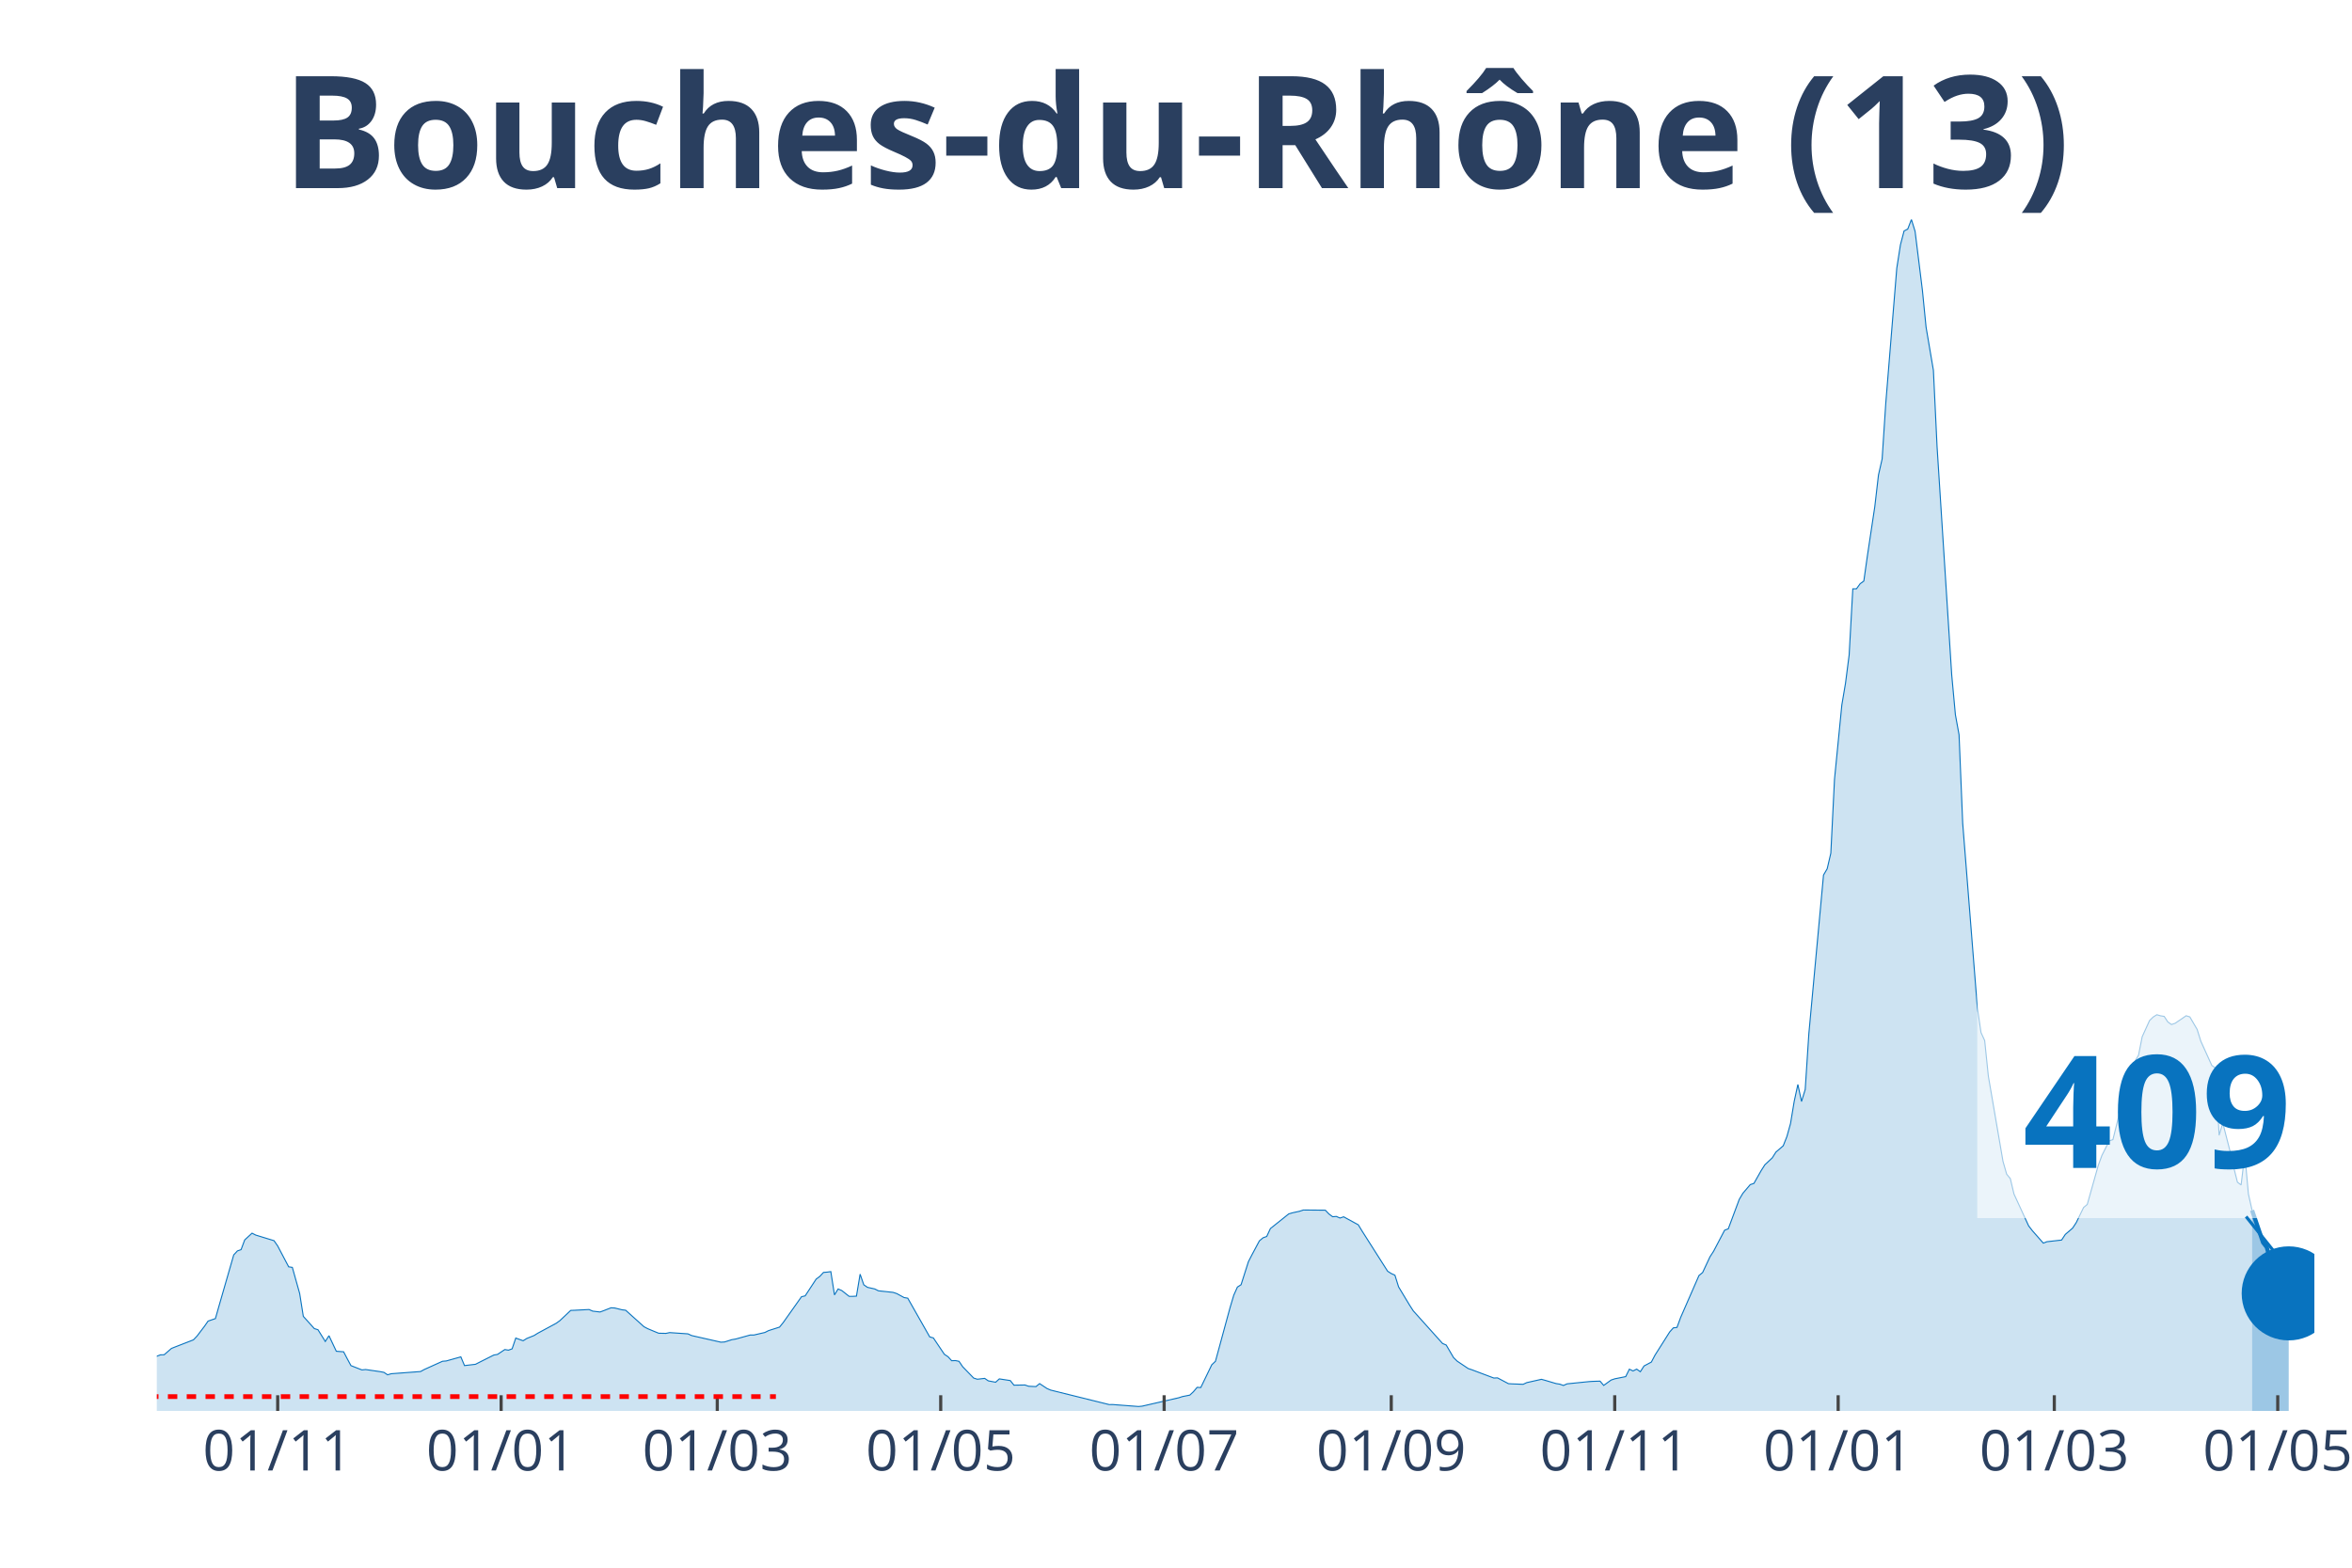
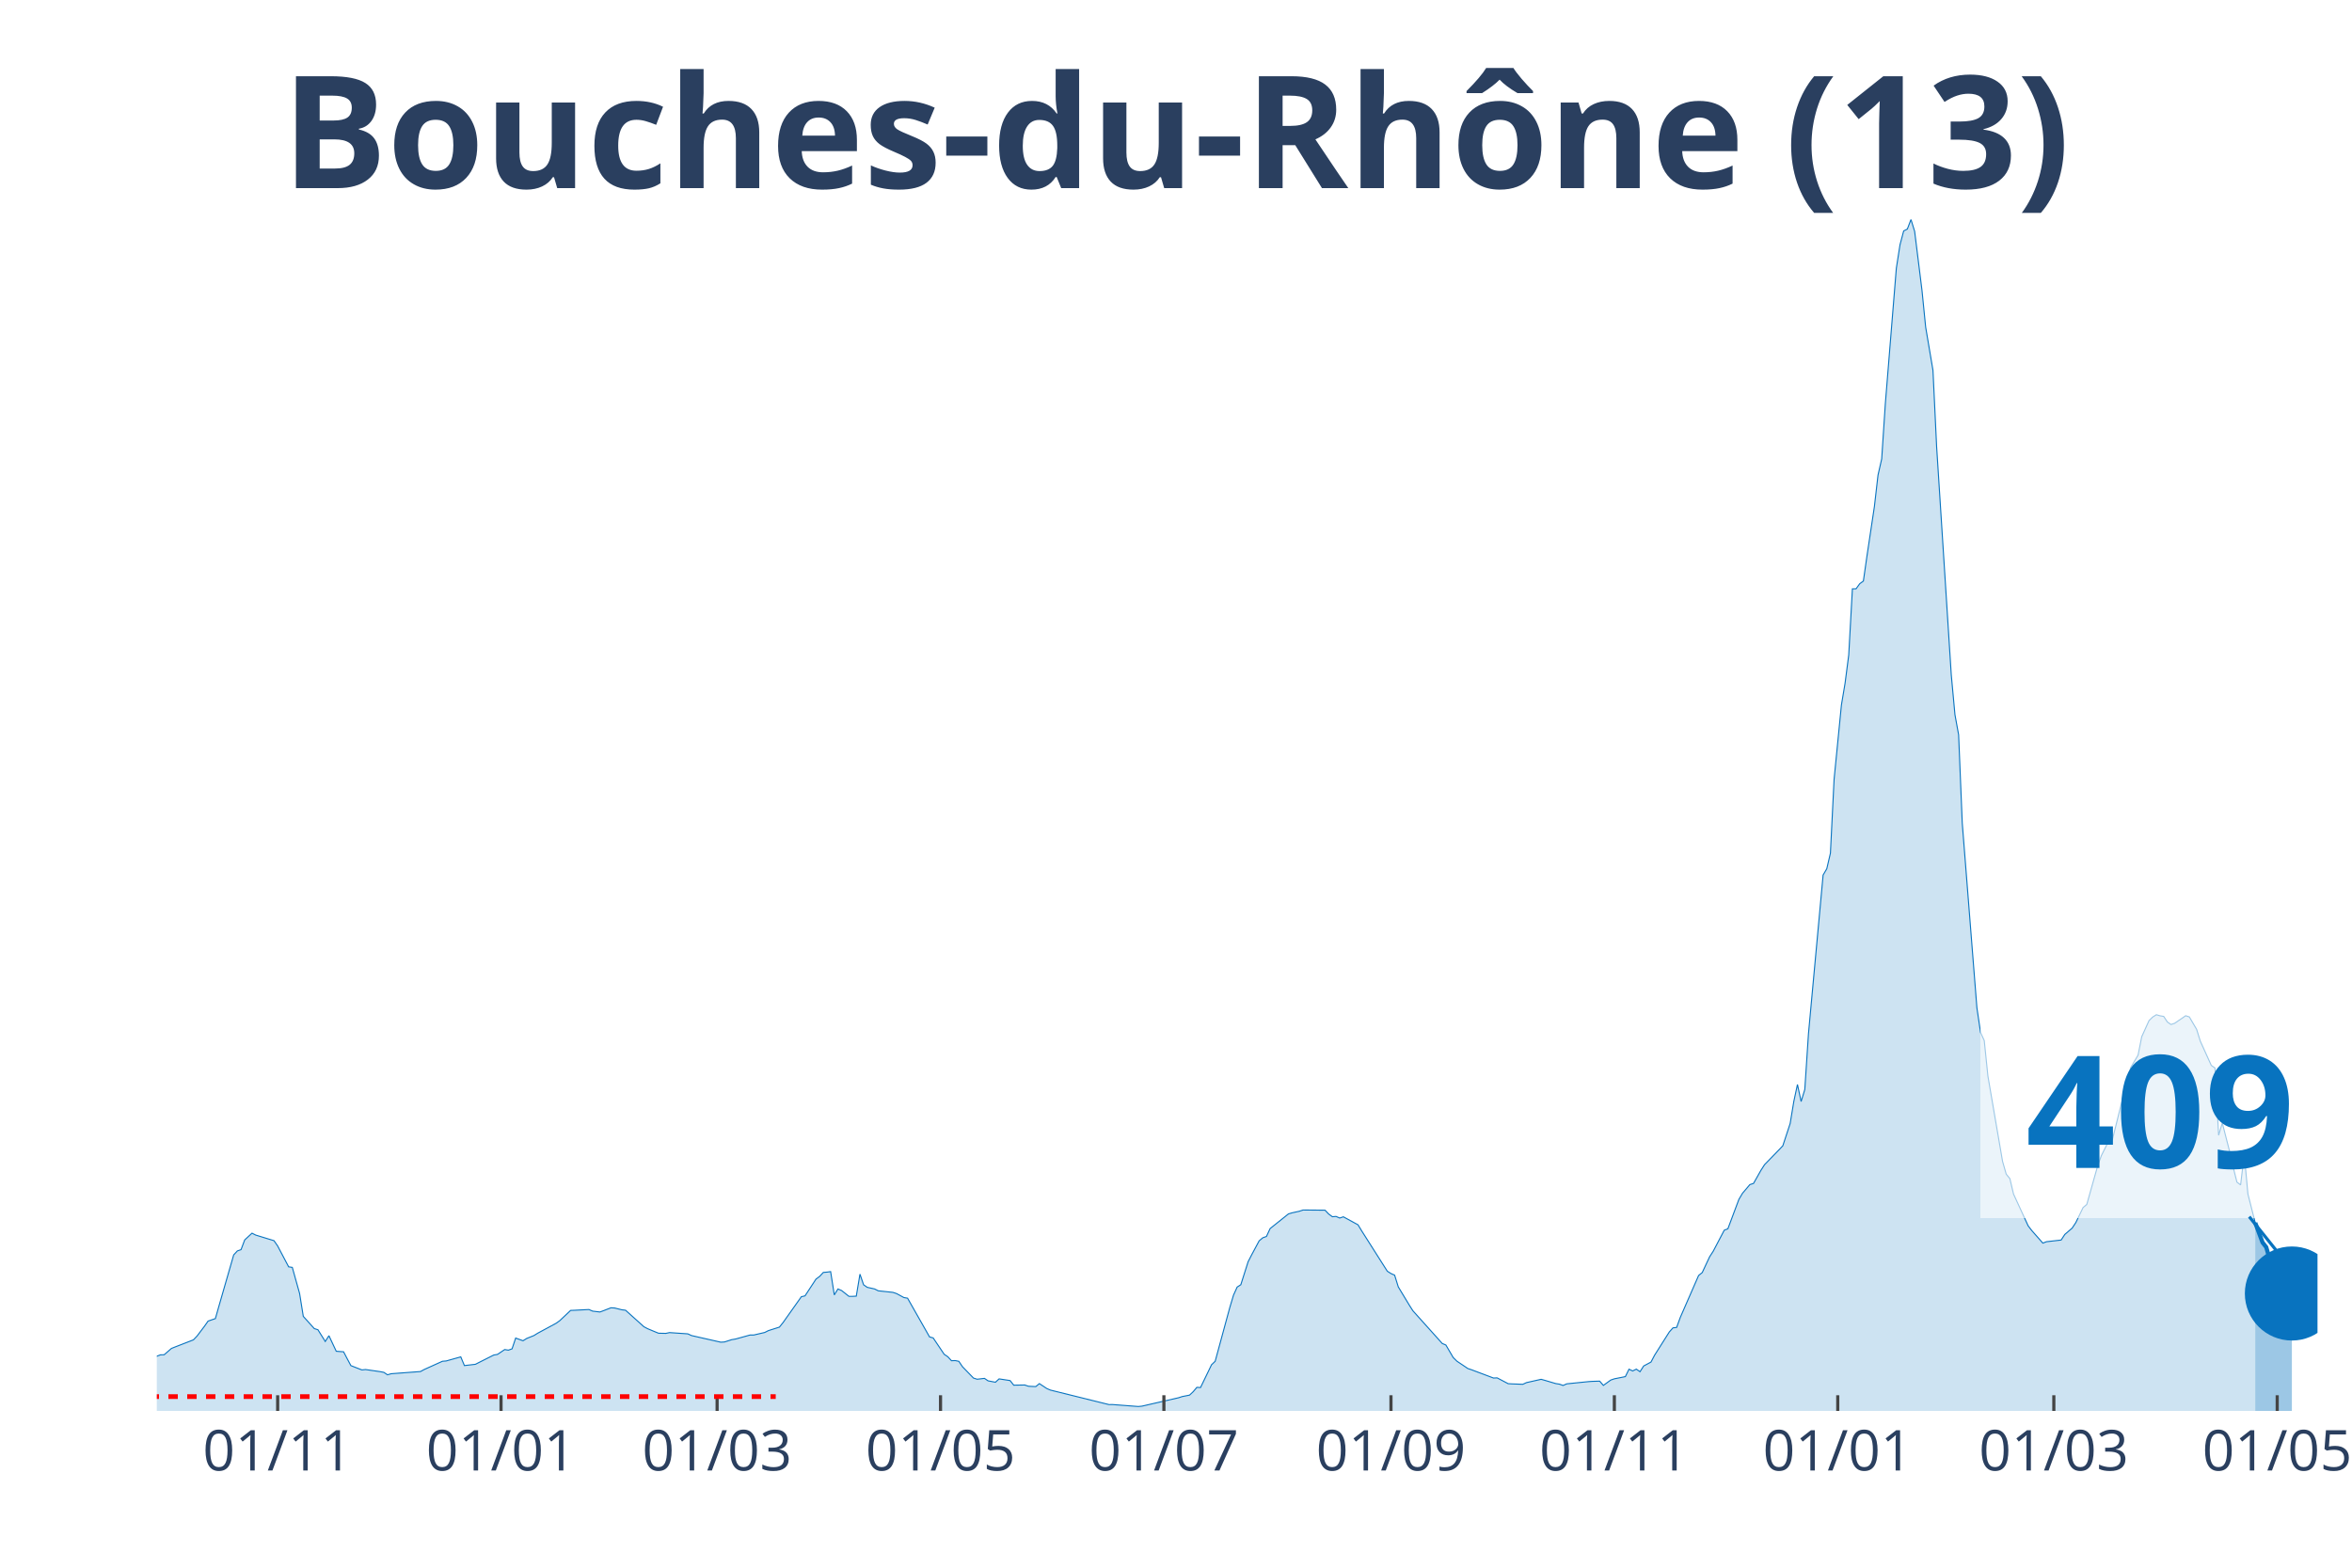
<svg xmlns="http://www.w3.org/2000/svg" class="main-svg" width="1125" height="750" style="" viewBox="0 0 750 500">
  <rect x="0" y="0" width="750" height="500" style="fill: rgb(0, 0, 0); fill-opacity: 0;" />
-   <defs id="defs-12323d">
+   <defs id="defs-3e56e0">
    <g class="clips">
-       <clipPath id="clip12323dxyplot" class="plotclip">
-         <rect width="688" height="380" />
+       <clipPath id="clip3e56e0xyplot" class="plotclip">
+         <rect width="689" height="380" />
      </clipPath>
-       <clipPath class="axesclip" id="clip12323dx">
-         <rect x="50" y="0" width="688" height="500" />
+       <clipPath class="axesclip" id="clip3e56e0x">
+         <rect x="50" y="0" width="689" height="500" />
      </clipPath>
-       <clipPath class="axesclip" id="clip12323dy">
+       <clipPath class="axesclip" id="clip3e56e0y">
        <rect x="0" y="70" width="750" height="380" />
      </clipPath>
-       <clipPath class="axesclip" id="clip12323dxy">
-         <rect x="50" y="70" width="688" height="380" />
+       <clipPath class="axesclip" id="clip3e56e0xy">
+         <rect x="50" y="70" width="689" height="380" />
      </clipPath>
    </g>
    <g class="gradients" />
  </defs>
  <g class="bglayer">
-     <rect class="bg" x="50" y="70" width="688" height="380" style="fill: rgb(0, 0, 0); fill-opacity: 0; stroke-width: 0;" />
+     <rect class="bg" x="50" y="70" width="689" height="380" style="fill: rgb(0, 0, 0); fill-opacity: 0; stroke-width: 0;" />
  </g>
  <g class="layer-below">
    <g class="imagelayer" />
    <g class="shapelayer" />
  </g>
  <g class="cartesianlayer">
    <g class="subplot xy">
      <g class="layer-subplot">
        <g class="shapelayer" />
        <g class="imagelayer" />
      </g>
      <g class="gridlayer">
        <g class="x">
-           <path class="xgrid crisp" transform="translate(88.55,0)" d="M0,70v380" style="stroke: rgb(255, 255, 255); stroke-opacity: 1; stroke-width: 1px;" />
-           <path class="xgrid crisp" transform="translate(159.8,0)" d="M0,70v380" style="stroke: rgb(255, 255, 255); stroke-opacity: 1; stroke-width: 1px;" />
-           <path class="xgrid crisp" transform="translate(228.72,0)" d="M0,70v380" style="stroke: rgb(255, 255, 255); stroke-opacity: 1; stroke-width: 1px;" />
-           <path class="xgrid crisp" transform="translate(299.97,0)" d="M0,70v380" style="stroke: rgb(255, 255, 255); stroke-opacity: 1; stroke-width: 1px;" />
-           <path class="xgrid crisp" transform="translate(371.22,0)" d="M0,70v380" style="stroke: rgb(255, 255, 255); stroke-opacity: 1; stroke-width: 1px;" />
-           <path class="xgrid crisp" transform="translate(443.64,0)" d="M0,70v380" style="stroke: rgb(255, 255, 255); stroke-opacity: 1; stroke-width: 1px;" />
-           <path class="xgrid crisp" transform="translate(514.9,0)" d="M0,70v380" style="stroke: rgb(255, 255, 255); stroke-opacity: 1; stroke-width: 1px;" />
-           <path class="xgrid crisp" transform="translate(586.15,0)" d="M0,70v380" style="stroke: rgb(255, 255, 255); stroke-opacity: 1; stroke-width: 1px;" />
-           <path class="xgrid crisp" transform="translate(655.07,0)" d="M0,70v380" style="stroke: rgb(255, 255, 255); stroke-opacity: 1; stroke-width: 1px;" />
-           <path class="xgrid crisp" transform="translate(726.32,0)" d="M0,70v380" style="stroke: rgb(255, 255, 255); stroke-opacity: 1; stroke-width: 1px;" />
+           <path class="xgrid crisp" transform="translate(88.54,0)" d="M0,70v380" style="stroke: rgb(255, 255, 255); stroke-opacity: 1; stroke-width: 1px;" />
+           <path class="xgrid crisp" transform="translate(159.77,0)" d="M0,70v380" style="stroke: rgb(255, 255, 255); stroke-opacity: 1; stroke-width: 1px;" />
+           <path class="xgrid crisp" transform="translate(228.67,0)" d="M0,70v380" style="stroke: rgb(255, 255, 255); stroke-opacity: 1; stroke-width: 1px;" />
+           <path class="xgrid crisp" transform="translate(299.91,0)" d="M0,70v380" style="stroke: rgb(255, 255, 255); stroke-opacity: 1; stroke-width: 1px;" />
+           <path class="xgrid crisp" transform="translate(371.14,0)" d="M0,70v380" style="stroke: rgb(255, 255, 255); stroke-opacity: 1; stroke-width: 1px;" />
+           <path class="xgrid crisp" transform="translate(443.55,0)" d="M0,70v380" style="stroke: rgb(255, 255, 255); stroke-opacity: 1; stroke-width: 1px;" />
+           <path class="xgrid crisp" transform="translate(514.78,0)" d="M0,70v380" style="stroke: rgb(255, 255, 255); stroke-opacity: 1; stroke-width: 1px;" />
+           <path class="xgrid crisp" transform="translate(586.02,0)" d="M0,70v380" style="stroke: rgb(255, 255, 255); stroke-opacity: 1; stroke-width: 1px;" />
+           <path class="xgrid crisp" transform="translate(654.92,0)" d="M0,70v380" style="stroke: rgb(255, 255, 255); stroke-opacity: 1; stroke-width: 1px;" />
+           <path class="xgrid crisp" transform="translate(726.15,0)" d="M0,70v380" style="stroke: rgb(255, 255, 255); stroke-opacity: 1; stroke-width: 1px;" />
        </g>
        <g class="y" />
      </g>
      <g class="zerolinelayer" />
      <path class="xlines-below" />
      <path class="ylines-below" />
      <g class="overlines-below" />
      <g class="xaxislayer-below" />
      <g class="yaxislayer-below" />
      <g class="overaxes-below" />
-       <g class="plot" transform="translate(50, 70)" clip-path="url('#clip12323dxyplot')">
+       <g class="plot" transform="translate(50, 70)" clip-path="url('#clip3e56e0xyplot')">
        <g class="scatterlayer mlayer">
-           <g class="trace scatter trace42d11e" style="stroke-miterlimit: 2;">
+           <g class="trace scatter trace1685ea" style="stroke-miterlimit: 2;">
            <g class="fills">
              <g>
-                 <path class="js-fill" d="M668.14,380L-158.86,380L-158.86,378.79L-117.98,379.69L-116.81,379.72L-86.44,379.36L-85.27,379.21L-70.08,377.22L-68.92,376.75L-58.4,373.28L-57.24,372.03L-54.9,371.95L-53.73,370.51L-47.89,366.29L-46.72,366.16L-40.88,362.83L-39.71,362.35L-36.21,361.67L-35.04,361.17L-31.54,360.12L-30.37,360.04L-19.86,358.07L-18.69,358.18L-12.85,359.11L-11.68,359.98L-2.34,363.07L-1.17,363.02L1.17,362.11L2.34,362.09L4.67,360.07L5.84,359.6L11.68,357.33L12.85,356.1L15.19,353.02L16.35,351.35L18.69,350.55L19.86,346.43L24.53,330.24L25.7,328.97L26.87,328.56L28.03,325.46L30.37,323.31L31.54,323.91L37.38,325.7L38.55,327.39L42.05,334.04L43.22,334.22L45.56,342.56L46.72,349.84L50.23,353.74L51.4,354.11L53.73,357.85L54.9,356.01L57.24,360.97L58.4,361.06L59.57,361.14L60.74,363.38L61.91,365.55L63.08,366.01L65.41,366.92L66.58,366.8L71.25,367.48L72.42,367.7L73.59,368.48L74.76,368.14L84.1,367.44L85.27,366.8L91.11,364.16L92.28,364.07L96.95,362.76L98.12,365.54L101.62,365.13L102.79,364.53L107.46,362.18L108.63,361.98L110.97,360.43L112.14,360.62L113.3,360.2L114.47,356.76L116.81,357.62L117.98,356.89L120.31,355.95L121.48,355.22L127.32,352.07L128.49,351.24L131.99,347.94L133.16,347.9L137.83,347.66L139,348.17L141.34,348.45L142.51,348.02L144.84,347.11L146.01,347.17L148.35,347.75L149.51,347.89L155.35,353.14L156.52,353.76L158.86,354.74L160.03,355.22L162.36,355.27L163.53,355.02L169.37,355.42L170.54,355.96L179.88,358.08L181.05,358.01L183.39,357.27L184.56,357.08L189.23,355.79L190.4,355.79L193.9,354.98L195.07,354.39L198.57,353.27L199.74,351.83L205.58,343.58L206.75,343.3L210.25,337.96L211.42,337.09L212.59,335.83L213.76,335.73L214.93,335.57L216.1,343L217.26,341.1L218.43,341.61L220.77,343.46L221.94,343.46L223.1,343.39L224.27,336.38L225.44,339.77L226.61,340.58L228.94,341.1L230.11,341.69L234.78,342.19L235.95,342.57L238.29,343.84L239.46,344.04L246.47,356.39L247.63,356.72L251.14,361.94L252.31,362.72L253.47,363.99L254.64,363.94L255.81,364.18L256.98,365.91L260.48,369.52L261.65,369.89L263.99,369.62L265.15,370.41L267.49,370.85L268.66,369.78L272.16,370.32L273.33,371.79L276.84,371.73L278,372.13L280.34,372.24L281.51,371.29L283.84,372.84L285.01,373.35L303.7,377.98L304.87,377.97L313.05,378.59L314.21,378.48L325.89,375.8L327.06,375.42L329.4,374.96L330.57,373.86L331.74,372.48L332.9,372.54L336.41,365.28L337.58,364.17L342.25,347L343.42,343.09L344.58,340.5L345.75,339.75L348.09,332.4L349.26,330.13L351.59,325.76L352.76,324.78L353.93,324.36L355.1,321.84L360.94,317.17L362.11,316.82L364.44,316.31L365.61,315.92L372.62,315.98L373.79,317.2L374.95,318.06L376.12,317.97L377.29,318.48L378.46,318.09L383.13,320.64L384.3,322.57L392.48,335.44L393.64,336.18L394.81,336.71L395.98,340.44L399.48,346.25L400.65,348.07L410,358.49L411.16,358.98L413.5,362.98L414.67,364.13L418.17,366.48L419.34,366.87L426.35,369.51L427.52,369.46L431.02,371.31L432.19,371.38L435.69,371.51L436.86,370.97L441.53,369.92L442.7,370.24L446.21,371.28L447.38,371.46L448.54,371.88L449.71,371.36L456.72,370.65L457.89,370.57L460.22,370.5L461.39,371.86L463.73,370.16L464.9,369.76L468.4,369.06L469.57,366.69L470.74,367.25L471.9,366.67L473.07,367.5L474.24,365.67L476.58,364.42L477.75,362.2L482.42,354.82L483.59,353.51L484.75,353.37L485.92,350.19L491.76,336.82L492.93,335.86L495.27,330.85L496.43,329.06L499.94,322.37L501.11,321.91L504.61,312.53L505.78,310.56L508.12,307.82L509.28,307.44L511.62,303.31L512.79,301.48L515.12,299.31L516.29,297.46L518.63,295.44L519.8,292.49L520.96,288.33L522.13,281.28L523.3,275.89L524.47,281.31L525.64,277.48L526.8,259.71L531.48,209.08L532.65,207.08L533.81,202.11L534.98,178.57L537.32,154.83L538.49,147.92L539.65,138.89L540.82,117.81L541.99,117.79L543.16,116.17L544.33,115.32L545.49,107.14L547.83,91.58L549,81.51L550.17,76.37L551.33,58.63L554.84,15.54L556.01,8.06L557.17,3.65L558.34,3.05L559.51,0L560.68,3.8L563.02,22.63L564.18,34.33L566.52,48.1L567.69,72.53L572.36,145.28L573.53,157.94L574.7,164.35L575.86,192.52L580.54,251.42L581.7,259.32L582.87,261.88L584.04,273.22L588.71,300.41L589.88,304.49L591.05,305.92L592.22,310.84L596.89,320.98L598.06,322.5L601.56,326.48L602.73,326.03L607.4,325.5L608.57,323.71L610.91,321.7L612.07,319.93L614.41,315.12L615.58,314.14L619.08,301.73L620.25,298.52L622.59,293.87L623.76,293.47L628.43,274.64L629.6,270.47L631.93,266.53L633.1,260.65L635.44,255.5L636.6,254.37L637.77,253.64L638.94,253.98L640.11,254.17L641.28,255.95L642.44,256.76L643.61,256.36L647.12,253.96L648.29,254.34L650.62,258.32L651.79,262.07L655.29,269.81L656.46,270.62L657.63,292.1L658.8,288.17L661.13,297.24L662.3,302.4L663.47,307.05L664.64,307.93L665.81,298.14L666.97,310.83L668.14,316.02" style="fill: rgb(8, 115, 191); fill-opacity: 0.2; stroke-width: 0;" />
+                 <path class="js-fill" d="M669.15,380L-158.82,380L-158.82,378.79L-117.95,379.69L-116.78,379.72L-86.42,379.36L-85.25,379.21L-70.07,377.22L-68.9,376.75L-58.39,373.28L-57.22,372.03L-54.89,371.95L-53.72,370.51L-47.88,366.29L-46.71,366.16L-39.71,362.35L-38.54,362.35L-30.36,360.04L-29.19,359.74L-23.36,358.43L-22.19,358.19L-15.18,358.93L-14.01,359.24L-12.85,359.11L-11.68,359.98L-2.34,363.07L-1.17,363.02L1.17,362.11L2.34,362.09L4.67,360.07L5.84,359.6L11.68,357.33L12.85,356.1L15.18,353.02L16.35,351.35L18.68,350.55L19.85,346.43L24.52,330.24L25.69,328.97L26.86,328.56L28.03,325.46L30.36,323.31L31.53,323.91L37.37,325.7L38.54,327.39L42.04,334.04L43.21,334.22L45.54,342.56L46.71,349.84L50.22,353.74L51.38,354.11L53.72,357.85L54.89,356.01L57.22,360.97L58.39,361.06L59.56,361.14L60.73,363.38L61.89,365.55L63.06,366.01L65.4,366.92L66.56,366.8L71.24,367.48L72.4,367.7L73.57,368.48L74.74,368.14L84.08,367.44L85.25,366.8L91.09,364.16L92.26,364.07L96.93,362.76L98.09,365.54L101.6,365.13L102.77,364.53L107.44,362.18L108.61,361.98L110.94,360.43L112.11,360.62L113.28,360.2L114.44,356.76L116.78,357.62L117.95,356.89L120.28,355.95L121.45,355.22L127.29,352.07L128.46,351.24L131.96,347.94L133.13,347.9L137.8,347.66L138.97,348.17L141.3,348.45L142.47,348.02L144.81,347.11L145.97,347.17L148.31,347.75L149.48,347.89L155.32,353.14L156.48,353.76L158.82,354.74L159.99,355.22L162.32,355.27L163.49,355.02L169.33,355.42L170.5,355.96L179.84,358.08L181.01,358.01L183.34,357.27L184.51,357.08L189.18,355.79L190.35,355.79L193.85,354.98L195.02,354.39L198.53,353.27L199.69,351.83L205.53,343.58L206.7,343.3L210.2,337.96L211.37,337.09L212.54,335.83L213.71,335.73L214.87,335.57L216.04,343L217.21,341.1L218.38,341.61L220.71,343.46L221.88,343.46L223.05,343.39L224.22,336.38L225.38,339.77L226.55,340.58L228.89,341.1L230.06,341.69L234.73,342.19L235.89,342.57L238.23,343.84L239.4,344.04L246.41,356.39L247.57,356.72L251.08,361.94L252.24,362.72L253.41,363.99L254.58,363.94L255.75,364.18L256.92,365.91L260.42,369.52L261.59,369.89L263.92,369.62L265.09,370.41L267.43,370.85L268.59,369.78L272.1,370.32L273.26,371.79L276.77,371.73L277.94,372.13L280.27,372.24L281.44,371.29L283.77,372.84L284.94,373.35L303.63,377.98L304.79,377.97L312.97,378.59L314.14,378.48L325.82,375.8L326.98,375.42L329.32,374.96L330.49,373.86L331.65,372.48L332.82,372.54L336.33,365.28L337.49,364.17L342.16,347L343.33,343.09L344.5,340.5L345.67,339.75L348,332.4L349.17,330.13L351.51,325.76L352.67,324.78L353.84,324.36L355.01,321.84L360.85,317.17L362.02,316.82L364.35,316.31L365.52,315.92L372.53,315.98L373.69,317.2L374.86,318.06L376.03,317.97L377.2,318.48L378.37,318.09L383.04,320.64L384.21,322.57L392.38,335.44L393.55,336.18L394.72,336.71L395.88,340.44L399.39,346.25L400.55,348.07L409.9,358.49L411.06,358.98L413.4,362.98L414.57,364.13L418.07,366.48L419.24,366.87L426.25,369.51L427.41,369.46L430.92,371.31L432.08,371.38L435.59,371.51L436.76,370.97L441.43,369.92L442.59,370.24L446.1,371.28L447.27,371.46L448.43,371.88L449.6,371.36L456.61,370.65L457.78,370.57L460.11,370.5L461.28,371.86L463.62,370.16L464.78,369.76L468.29,369.06L469.45,366.69L470.62,367.25L471.79,366.67L472.96,367.5L474.13,365.67L476.46,364.42L477.63,362.2L482.3,354.82L483.47,353.51L484.64,353.37L485.8,350.19L491.64,336.82L492.81,335.86L495.15,330.85L496.31,329.06L499.82,322.37L500.98,321.91L504.49,312.53L505.66,310.56L507.99,307.82L509.16,307.44L511.49,303.31L512.66,301.48L517.33,296.67L518.5,295.44L520.84,288.33L522.01,281.28L523.17,275.89L524.34,281.31L525.51,277.48L526.68,259.71L531.35,209.08L532.52,207.08L533.68,202.11L534.85,178.57L537.19,154.83L538.35,147.92L539.52,138.89L540.69,117.81L541.86,117.79L543.03,116.17L544.19,115.32L545.36,107.14L547.7,91.58L548.86,81.51L550.03,76.37L551.2,58.63L554.7,15.54L555.87,8.06L557.04,3.65L558.21,3.05L559.37,0L560.54,3.8L562.88,22.63L564.05,34.33L566.38,48.1L567.55,72.53L572.22,145.28L573.39,157.94L574.56,164.35L575.72,192.52L580.39,251.42L581.56,259.32L582.73,261.88L583.9,273.22L588.57,300.41L589.74,304.49L590.91,305.92L592.07,310.84L596.74,320.98L597.91,322.5L601.42,326.48L602.58,326.03L607.25,325.5L608.42,323.71L610.76,321.7L611.93,319.93L614.26,315.12L615.43,314.14L618.93,301.73L620.1,298.52L622.44,293.87L623.6,293.47L628.27,274.64L629.44,270.47L631.78,266.53L632.95,260.65L635.28,255.5L636.45,254.37L637.62,253.64L638.78,253.98L639.95,254.17L641.12,255.95L642.29,256.76L643.46,256.36L646.96,253.96L648.13,254.34L650.46,258.31L651.63,262.07L655.13,269.8L656.3,270.61L657.47,292.09L658.64,288.16L660.97,297.22L662.14,302.38L663.31,307.03L664.48,307.92L665.64,298.13L666.81,310.82L669.15,320.02" style="fill: rgb(8, 115, 191); fill-opacity: 0.2; stroke-width: 0;" />
              </g>
            </g>
            <g class="errorbars" />
            <g class="lines">
-               <path class="js-line" d="M-158.86,378.79L-117.98,379.69L-116.81,379.72L-86.44,379.36L-85.27,379.21L-70.08,377.22L-68.92,376.75L-58.4,373.28L-57.24,372.03L-54.9,371.95L-53.73,370.51L-47.89,366.29L-46.72,366.16L-40.88,362.83L-39.71,362.35L-36.21,361.67L-35.04,361.17L-31.54,360.12L-30.37,360.04L-19.86,358.07L-18.69,358.18L-12.85,359.11L-11.68,359.98L-2.34,363.07L-1.17,363.02L1.17,362.11L2.34,362.09L4.67,360.07L5.84,359.6L11.68,357.33L12.85,356.1L15.19,353.02L16.35,351.35L18.69,350.55L19.86,346.43L24.53,330.24L25.7,328.97L26.87,328.56L28.03,325.46L30.37,323.31L31.54,323.91L37.38,325.7L38.55,327.39L42.05,334.04L43.22,334.22L45.56,342.56L46.72,349.84L50.23,353.74L51.4,354.11L53.73,357.85L54.9,356.01L57.24,360.97L58.4,361.06L59.57,361.14L60.74,363.38L61.91,365.55L63.08,366.01L65.41,366.92L66.58,366.8L71.25,367.48L72.42,367.7L73.59,368.48L74.76,368.14L84.1,367.44L85.27,366.8L91.11,364.16L92.28,364.07L96.95,362.76L98.12,365.54L101.62,365.13L102.79,364.53L107.46,362.18L108.63,361.98L110.97,360.43L112.14,360.62L113.3,360.2L114.47,356.76L116.81,357.62L117.98,356.89L120.31,355.95L121.48,355.22L127.32,352.07L128.49,351.24L131.99,347.94L133.16,347.9L137.83,347.66L139,348.17L141.34,348.45L142.51,348.02L144.84,347.11L146.01,347.17L148.35,347.75L149.51,347.89L155.35,353.14L156.52,353.76L158.86,354.74L160.03,355.22L162.36,355.27L163.53,355.02L169.37,355.42L170.54,355.96L179.88,358.08L181.05,358.01L183.39,357.27L184.56,357.08L189.23,355.79L190.4,355.79L193.9,354.98L195.07,354.39L198.57,353.27L199.74,351.83L205.58,343.58L206.75,343.3L210.25,337.96L211.42,337.09L212.59,335.83L213.76,335.73L214.93,335.57L216.1,343L217.26,341.1L218.43,341.61L220.77,343.46L221.94,343.46L223.1,343.39L224.27,336.38L225.44,339.77L226.61,340.58L228.94,341.1L230.11,341.69L234.78,342.19L235.95,342.57L238.29,343.84L239.46,344.04L246.47,356.39L247.63,356.72L251.14,361.94L252.31,362.72L253.47,363.99L254.64,363.94L255.81,364.18L256.98,365.91L260.48,369.52L261.65,369.89L263.99,369.62L265.15,370.41L267.49,370.85L268.66,369.78L272.16,370.32L273.33,371.79L276.84,371.73L278,372.13L280.34,372.24L281.51,371.29L283.84,372.84L285.01,373.35L303.7,377.98L304.87,377.97L313.05,378.59L314.21,378.48L325.89,375.8L327.06,375.42L329.4,374.96L330.57,373.86L331.74,372.48L332.9,372.54L336.41,365.28L337.58,364.17L342.25,347L343.42,343.09L344.58,340.5L345.75,339.75L348.09,332.4L349.26,330.13L351.59,325.76L352.76,324.78L353.93,324.36L355.1,321.84L360.94,317.17L362.11,316.82L364.44,316.31L365.61,315.92L372.62,315.98L373.79,317.2L374.95,318.06L376.12,317.97L377.29,318.48L378.46,318.09L383.13,320.64L384.3,322.57L392.48,335.44L393.64,336.18L394.81,336.71L395.98,340.44L399.48,346.25L400.65,348.07L410,358.49L411.16,358.98L413.5,362.98L414.67,364.13L418.17,366.48L419.34,366.87L426.35,369.51L427.52,369.46L431.02,371.31L432.19,371.38L435.69,371.51L436.86,370.97L441.53,369.92L442.7,370.24L446.21,371.28L447.38,371.46L448.54,371.88L449.71,371.36L456.72,370.65L457.89,370.57L460.22,370.5L461.39,371.86L463.73,370.16L464.9,369.76L468.4,369.06L469.57,366.69L470.74,367.25L471.9,366.67L473.07,367.5L474.24,365.67L476.58,364.42L477.75,362.2L482.42,354.82L483.59,353.51L484.75,353.37L485.92,350.19L491.76,336.82L492.93,335.86L495.27,330.85L496.43,329.06L499.94,322.37L501.11,321.91L504.61,312.53L505.78,310.56L508.12,307.82L509.28,307.44L511.62,303.31L512.79,301.48L515.12,299.31L516.29,297.46L518.63,295.44L519.8,292.49L520.96,288.33L522.13,281.28L523.3,275.89L524.47,281.31L525.64,277.48L526.8,259.71L531.48,209.08L532.65,207.08L533.81,202.11L534.98,178.57L537.32,154.83L538.49,147.92L539.65,138.89L540.82,117.81L541.99,117.79L543.16,116.17L544.33,115.32L545.49,107.14L547.83,91.58L549,81.51L550.17,76.37L551.33,58.63L554.84,15.54L556.01,8.06L557.17,3.65L558.34,3.05L559.51,0L560.68,3.8L563.02,22.63L564.18,34.33L566.52,48.1L567.69,72.53L572.36,145.28L573.53,157.94L574.7,164.35L575.86,192.52L580.54,251.42L581.7,259.32L582.87,261.88L584.04,273.22L588.71,300.41L589.88,304.49L591.05,305.92L592.22,310.84L596.89,320.98L598.06,322.5L601.56,326.48L602.73,326.03L607.4,325.5L608.57,323.71L610.91,321.7L612.07,319.93L614.41,315.12L615.58,314.14L619.08,301.73L620.25,298.52L622.59,293.87L623.76,293.47L628.43,274.64L629.6,270.47L631.93,266.53L633.1,260.65L635.44,255.5L636.6,254.37L637.77,253.64L638.94,253.98L640.11,254.17L641.28,255.95L642.44,256.76L643.61,256.36L647.12,253.96L648.29,254.34L650.62,258.32L651.79,262.07L655.29,269.81L656.46,270.62L657.63,292.1L658.8,288.17L661.13,297.24L662.3,302.4L663.47,307.05L664.64,307.93L665.81,298.14L666.97,310.83L668.14,316.02" style="vector-effect: non-scaling-stroke; fill: none; stroke: rgb(8, 115, 191); stroke-opacity: 1; stroke-width: 0.5px; opacity: 1;" />
+               <path class="js-line" d="M-158.82,378.79L-117.95,379.69L-116.78,379.72L-86.42,379.36L-85.25,379.21L-70.07,377.22L-68.9,376.75L-58.39,373.28L-57.22,372.03L-54.89,371.95L-53.72,370.51L-47.88,366.29L-46.71,366.16L-39.71,362.35L-38.54,362.35L-30.36,360.04L-29.19,359.74L-23.36,358.43L-22.19,358.19L-15.18,358.93L-14.01,359.24L-12.85,359.11L-11.68,359.98L-2.34,363.07L-1.17,363.02L1.17,362.11L2.34,362.09L4.67,360.07L5.84,359.6L11.68,357.33L12.85,356.1L15.18,353.02L16.35,351.35L18.68,350.55L19.85,346.43L24.52,330.24L25.69,328.97L26.86,328.56L28.03,325.46L30.36,323.31L31.53,323.91L37.37,325.7L38.54,327.39L42.04,334.04L43.21,334.22L45.54,342.56L46.71,349.84L50.22,353.74L51.38,354.11L53.72,357.85L54.89,356.01L57.22,360.97L58.39,361.06L59.56,361.14L60.73,363.38L61.89,365.55L63.06,366.01L65.4,366.92L66.56,366.8L71.24,367.48L72.4,367.7L73.57,368.48L74.74,368.14L84.08,367.44L85.25,366.8L91.09,364.16L92.26,364.07L96.93,362.76L98.09,365.54L101.6,365.13L102.77,364.53L107.44,362.18L108.61,361.98L110.94,360.43L112.11,360.62L113.28,360.2L114.44,356.76L116.78,357.62L117.95,356.89L120.28,355.95L121.45,355.22L127.29,352.07L128.46,351.24L131.96,347.94L133.13,347.9L137.8,347.66L138.97,348.17L141.3,348.45L142.47,348.02L144.81,347.11L145.97,347.17L148.31,347.75L149.48,347.89L155.32,353.14L156.48,353.76L158.82,354.74L159.99,355.22L162.32,355.27L163.49,355.02L169.33,355.42L170.5,355.96L179.84,358.08L181.01,358.01L183.34,357.27L184.51,357.08L189.18,355.79L190.35,355.79L193.85,354.98L195.02,354.39L198.53,353.27L199.69,351.83L205.53,343.58L206.7,343.3L210.2,337.96L211.37,337.09L212.54,335.83L213.71,335.73L214.87,335.57L216.04,343L217.21,341.1L218.38,341.61L220.71,343.46L221.88,343.46L223.05,343.39L224.22,336.38L225.38,339.77L226.55,340.58L228.89,341.1L230.06,341.69L234.73,342.19L235.89,342.57L238.23,343.84L239.4,344.04L246.41,356.39L247.57,356.72L251.08,361.94L252.24,362.72L253.41,363.99L254.58,363.94L255.75,364.18L256.92,365.91L260.42,369.52L261.59,369.89L263.92,369.62L265.09,370.41L267.43,370.85L268.59,369.78L272.1,370.32L273.26,371.79L276.77,371.73L277.94,372.13L280.27,372.24L281.44,371.29L283.77,372.84L284.94,373.35L303.63,377.98L304.79,377.97L312.97,378.59L314.14,378.48L325.82,375.8L326.98,375.42L329.32,374.96L330.49,373.86L331.65,372.48L332.82,372.54L336.33,365.28L337.49,364.17L342.16,347L343.33,343.09L344.5,340.5L345.67,339.75L348,332.4L349.17,330.13L351.51,325.76L352.67,324.78L353.84,324.36L355.01,321.84L360.85,317.17L362.02,316.82L364.35,316.31L365.52,315.92L372.53,315.98L373.69,317.2L374.86,318.06L376.03,317.97L377.2,318.48L378.37,318.09L383.04,320.64L384.21,322.57L392.38,335.44L393.55,336.18L394.72,336.71L395.88,340.44L399.39,346.25L400.55,348.07L409.9,358.49L411.06,358.98L413.4,362.98L414.57,364.13L418.07,366.48L419.24,366.87L426.25,369.51L427.41,369.46L430.92,371.31L432.08,371.38L435.59,371.51L436.76,370.97L441.43,369.92L442.59,370.24L446.1,371.28L447.27,371.46L448.43,371.88L449.6,371.36L456.61,370.65L457.78,370.57L460.11,370.5L461.28,371.86L463.62,370.16L464.78,369.76L468.29,369.06L469.45,366.69L470.62,367.25L471.79,366.67L472.96,367.5L474.13,365.67L476.46,364.42L477.63,362.2L482.3,354.82L483.47,353.51L484.64,353.37L485.8,350.19L491.64,336.82L492.81,335.86L495.15,330.85L496.31,329.06L499.82,322.37L500.98,321.91L504.49,312.53L505.66,310.56L507.99,307.82L509.16,307.44L511.49,303.31L512.66,301.48L517.33,296.67L518.5,295.44L520.84,288.33L522.01,281.28L523.17,275.89L524.34,281.31L525.51,277.48L526.68,259.71L531.35,209.08L532.52,207.08L533.68,202.11L534.85,178.57L537.19,154.83L538.35,147.92L539.52,138.89L540.69,117.81L541.86,117.79L543.03,116.17L544.19,115.32L545.36,107.14L547.7,91.58L548.86,81.51L550.03,76.37L551.2,58.63L554.7,15.54L555.87,8.06L557.04,3.65L558.21,3.05L559.37,0L560.54,3.8L562.88,22.63L564.05,34.33L566.38,48.1L567.55,72.53L572.22,145.28L573.39,157.94L574.56,164.35L575.72,192.52L580.39,251.42L581.56,259.32L582.73,261.88L583.9,273.22L588.57,300.41L589.74,304.49L590.91,305.92L592.07,310.84L596.74,320.98L597.91,322.5L601.42,326.48L602.58,326.03L607.25,325.5L608.42,323.71L610.76,321.7L611.93,319.93L614.26,315.12L615.43,314.14L618.93,301.73L620.1,298.52L622.44,293.87L623.6,293.47L628.27,274.64L629.44,270.47L631.78,266.53L632.95,260.65L635.28,255.5L636.45,254.37L637.62,253.64L638.78,253.98L639.95,254.17L641.12,255.95L642.29,256.76L643.46,256.36L646.96,253.96L648.13,254.34L650.46,258.31L651.63,262.07L655.13,269.8L656.3,270.61L657.47,292.09L658.64,288.16L660.97,297.22L662.14,302.38L663.31,307.03L664.48,307.92L665.64,298.13L666.81,310.82L669.15,320.02" style="vector-effect: non-scaling-stroke; fill: none; stroke: rgb(8, 115, 191); stroke-opacity: 1; stroke-width: 0.5px; opacity: 1;" />
            </g>
            <g class="points" />
            <g class="text" />
          </g>
-           <g class="trace scatter trace4d495e" style="stroke-miterlimit: 2;">
+           <g class="trace scatter trace0cb76c" style="stroke-miterlimit: 2;">
            <g class="fills">
              <g>
-                 <path class="js-fill" d="M679.82,380L668.14,380L668.14,316.02L671.65,326.29L672.81,327.78L675.15,335.86L676.32,337.99L678.66,341.35L679.82,342.51" style="fill: rgb(8, 115, 191); fill-opacity: 0.4; stroke-width: 0;" />
+                 <path class="js-fill" d="M680.83,380L669.15,380L669.15,320.02L671.48,326.28L672.65,327.78L674.99,335.84L676.15,337.98L678.49,341.31L679.66,342.46L680.83,342.55" style="fill: rgb(8, 115, 191); fill-opacity: 0.4; stroke-width: 0;" />
              </g>
            </g>
            <g class="errorbars" />
            <g class="lines">
-               <path class="js-line" d="M668.14,316.02L671.65,326.29L672.81,327.78L675.15,335.86L676.32,337.99L678.66,341.35L679.82,342.51" style="vector-effect: non-scaling-stroke; fill: none; stroke: rgb(8, 115, 191); stroke-opacity: 1; stroke-width: 2px; opacity: 1;" />
+               <path class="js-line" d="M669.15,320.02L671.48,326.28L672.65,327.78L674.99,335.84L676.15,337.98L678.49,341.31L679.66,342.46L680.83,342.55" style="vector-effect: non-scaling-stroke; fill: none; stroke: rgb(8, 115, 191); stroke-opacity: 1; stroke-width: 2px; opacity: 1;" />
            </g>
            <g class="points" />
            <g class="text" />
          </g>
-           <g class="trace scatter tracea32689" style="stroke-miterlimit: 2; opacity: 1;">
+           <g class="trace scatter trace8859ac" style="stroke-miterlimit: 2; opacity: 1;">
            <g class="fills" />
            <g class="errorbars" />
            <g class="lines" />
            <g class="points">
-               <path class="point" transform="translate(679.82,342.51)" d="M15,0A15,15 0 1,1 0,-15A15,15 0 0,1 15,0Z" style="opacity: 1; stroke-width: 0px; fill: rgb(8, 115, 191); fill-opacity: 1;" />
+               <path class="point" transform="translate(680.83,342.55)" d="M15,0A15,15 0 1,1 0,-15A15,15 0 0,1 15,0Z" style="opacity: 1; stroke-width: 0px; fill: rgb(8, 115, 191); fill-opacity: 1;" />
            </g>
            <g class="text" />
          </g>
        </g>
      </g>
      <g class="overplot" />
      <path class="xlines-above crisp" style="fill: none; stroke-width: 1px; stroke: rgb(0, 0, 0); stroke-opacity: 0;" d="" />
      <path class="ylines-above crisp" style="fill: none;" d="M0,0" />
      <g class="overlines-above" />
      <g class="xaxislayer-above">
-         <path class="xtick ticks crisp" d="M0,450v-5" transform="translate(88.55,0)" style="stroke: rgb(68, 68, 68); stroke-opacity: 1; stroke-width: 1px;" />
-         <path class="xtick ticks crisp" d="M0,450v-5" transform="translate(159.8,0)" style="stroke: rgb(68, 68, 68); stroke-opacity: 1; stroke-width: 1px;" />
-         <path class="xtick ticks crisp" d="M0,450v-5" transform="translate(228.72,0)" style="stroke: rgb(68, 68, 68); stroke-opacity: 1; stroke-width: 1px;" />
-         <path class="xtick ticks crisp" d="M0,450v-5" transform="translate(299.97,0)" style="stroke: rgb(68, 68, 68); stroke-opacity: 1; stroke-width: 1px;" />
-         <path class="xtick ticks crisp" d="M0,450v-5" transform="translate(371.22,0)" style="stroke: rgb(68, 68, 68); stroke-opacity: 1; stroke-width: 1px;" />
-         <path class="xtick ticks crisp" d="M0,450v-5" transform="translate(443.64,0)" style="stroke: rgb(68, 68, 68); stroke-opacity: 1; stroke-width: 1px;" />
-         <path class="xtick ticks crisp" d="M0,450v-5" transform="translate(514.9,0)" style="stroke: rgb(68, 68, 68); stroke-opacity: 1; stroke-width: 1px;" />
-         <path class="xtick ticks crisp" d="M0,450v-5" transform="translate(586.15,0)" style="stroke: rgb(68, 68, 68); stroke-opacity: 1; stroke-width: 1px;" />
-         <path class="xtick ticks crisp" d="M0,450v-5" transform="translate(655.07,0)" style="stroke: rgb(68, 68, 68); stroke-opacity: 1; stroke-width: 1px;" />
-         <path class="xtick ticks crisp" d="M0,450v-5" transform="translate(726.32,0)" style="stroke: rgb(68, 68, 68); stroke-opacity: 1; stroke-width: 1px;" />
+         <path class="xtick ticks crisp" d="M0,450v-5" transform="translate(88.54,0)" style="stroke: rgb(68, 68, 68); stroke-opacity: 1; stroke-width: 1px;" />
+         <path class="xtick ticks crisp" d="M0,450v-5" transform="translate(159.77,0)" style="stroke: rgb(68, 68, 68); stroke-opacity: 1; stroke-width: 1px;" />
+         <path class="xtick ticks crisp" d="M0,450v-5" transform="translate(228.67,0)" style="stroke: rgb(68, 68, 68); stroke-opacity: 1; stroke-width: 1px;" />
+         <path class="xtick ticks crisp" d="M0,450v-5" transform="translate(299.91,0)" style="stroke: rgb(68, 68, 68); stroke-opacity: 1; stroke-width: 1px;" />
+         <path class="xtick ticks crisp" d="M0,450v-5" transform="translate(371.14,0)" style="stroke: rgb(68, 68, 68); stroke-opacity: 1; stroke-width: 1px;" />
+         <path class="xtick ticks crisp" d="M0,450v-5" transform="translate(443.55,0)" style="stroke: rgb(68, 68, 68); stroke-opacity: 1; stroke-width: 1px;" />
+         <path class="xtick ticks crisp" d="M0,450v-5" transform="translate(514.78,0)" style="stroke: rgb(68, 68, 68); stroke-opacity: 1; stroke-width: 1px;" />
+         <path class="xtick ticks crisp" d="M0,450v-5" transform="translate(586.02,0)" style="stroke: rgb(68, 68, 68); stroke-opacity: 1; stroke-width: 1px;" />
+         <path class="xtick ticks crisp" d="M0,450v-5" transform="translate(654.92,0)" style="stroke: rgb(68, 68, 68); stroke-opacity: 1; stroke-width: 1px;" />
+         <path class="xtick ticks crisp" d="M0,450v-5" transform="translate(726.15,0)" style="stroke: rgb(68, 68, 68); stroke-opacity: 1; stroke-width: 1px;" />
        <g class="xtick">
-           <text text-anchor="middle" x="0" y="469" transform="translate(88.55,0)" style="font-family: 'Open Sans', verdana, arial, sans-serif; font-size: 18px; fill: rgb(42, 63, 95); fill-opacity: 1; white-space: pre;">01/11</text>
+           <text text-anchor="middle" x="0" y="469" transform="translate(88.54,0)" style="font-family: 'Open Sans', verdana, arial, sans-serif; font-size: 18px; fill: rgb(42, 63, 95); fill-opacity: 1; white-space: pre;">01/11</text>
        </g>
        <g class="xtick">
-           <text text-anchor="middle" x="0" y="469" transform="translate(159.8,0)" style="font-family: 'Open Sans', verdana, arial, sans-serif; font-size: 18px; fill: rgb(42, 63, 95); fill-opacity: 1; white-space: pre;">01/01</text>
+           <text text-anchor="middle" x="0" y="469" transform="translate(159.77,0)" style="font-family: 'Open Sans', verdana, arial, sans-serif; font-size: 18px; fill: rgb(42, 63, 95); fill-opacity: 1; white-space: pre;">01/01</text>
        </g>
        <g class="xtick">
-           <text text-anchor="middle" x="0" y="469" transform="translate(228.72,0)" style="font-family: 'Open Sans', verdana, arial, sans-serif; font-size: 18px; fill: rgb(42, 63, 95); fill-opacity: 1; white-space: pre;">01/03</text>
+           <text text-anchor="middle" x="0" y="469" transform="translate(228.67,0)" style="font-family: 'Open Sans', verdana, arial, sans-serif; font-size: 18px; fill: rgb(42, 63, 95); fill-opacity: 1; white-space: pre;">01/03</text>
        </g>
        <g class="xtick">
-           <text text-anchor="middle" x="0" y="469" transform="translate(299.97,0)" style="font-family: 'Open Sans', verdana, arial, sans-serif; font-size: 18px; fill: rgb(42, 63, 95); fill-opacity: 1; white-space: pre;">01/05</text>
+           <text text-anchor="middle" x="0" y="469" transform="translate(299.91,0)" style="font-family: 'Open Sans', verdana, arial, sans-serif; font-size: 18px; fill: rgb(42, 63, 95); fill-opacity: 1; white-space: pre;">01/05</text>
        </g>
        <g class="xtick">
-           <text text-anchor="middle" x="0" y="469" transform="translate(371.22,0)" style="font-family: 'Open Sans', verdana, arial, sans-serif; font-size: 18px; fill: rgb(42, 63, 95); fill-opacity: 1; white-space: pre;">01/07</text>
+           <text text-anchor="middle" x="0" y="469" transform="translate(371.14,0)" style="font-family: 'Open Sans', verdana, arial, sans-serif; font-size: 18px; fill: rgb(42, 63, 95); fill-opacity: 1; white-space: pre;">01/07</text>
        </g>
        <g class="xtick">
-           <text text-anchor="middle" x="0" y="469" transform="translate(443.64,0)" style="font-family: 'Open Sans', verdana, arial, sans-serif; font-size: 18px; fill: rgb(42, 63, 95); fill-opacity: 1; white-space: pre;">01/09</text>
+           <text text-anchor="middle" x="0" y="469" transform="translate(443.55,0)" style="font-family: 'Open Sans', verdana, arial, sans-serif; font-size: 18px; fill: rgb(42, 63, 95); fill-opacity: 1; white-space: pre;">01/09</text>
        </g>
        <g class="xtick">
-           <text text-anchor="middle" x="0" y="469" transform="translate(514.9,0)" style="font-family: 'Open Sans', verdana, arial, sans-serif; font-size: 18px; fill: rgb(42, 63, 95); fill-opacity: 1; white-space: pre;">01/11</text>
+           <text text-anchor="middle" x="0" y="469" transform="translate(514.78,0)" style="font-family: 'Open Sans', verdana, arial, sans-serif; font-size: 18px; fill: rgb(42, 63, 95); fill-opacity: 1; white-space: pre;">01/11</text>
        </g>
        <g class="xtick">
-           <text text-anchor="middle" x="0" y="469" transform="translate(586.15,0)" style="font-family: 'Open Sans', verdana, arial, sans-serif; font-size: 18px; fill: rgb(42, 63, 95); fill-opacity: 1; white-space: pre;">01/01</text>
+           <text text-anchor="middle" x="0" y="469" transform="translate(586.02,0)" style="font-family: 'Open Sans', verdana, arial, sans-serif; font-size: 18px; fill: rgb(42, 63, 95); fill-opacity: 1; white-space: pre;">01/01</text>
        </g>
        <g class="xtick">
-           <text text-anchor="middle" x="0" y="469" transform="translate(655.07,0)" style="font-family: 'Open Sans', verdana, arial, sans-serif; font-size: 18px; fill: rgb(42, 63, 95); fill-opacity: 1; white-space: pre;">01/03</text>
+           <text text-anchor="middle" x="0" y="469" transform="translate(654.92,0)" style="font-family: 'Open Sans', verdana, arial, sans-serif; font-size: 18px; fill: rgb(42, 63, 95); fill-opacity: 1; white-space: pre;">01/03</text>
        </g>
        <g class="xtick">
-           <text text-anchor="middle" x="0" y="469" transform="translate(726.32,0)" style="font-family: 'Open Sans', verdana, arial, sans-serif; font-size: 18px; fill: rgb(42, 63, 95); fill-opacity: 1; white-space: pre;">01/05</text>
+           <text text-anchor="middle" x="0" y="469" transform="translate(726.15,0)" style="font-family: 'Open Sans', verdana, arial, sans-serif; font-size: 18px; fill: rgb(42, 63, 95); fill-opacity: 1; white-space: pre;">01/05</text>
        </g>
      </g>
      <g class="yaxislayer-above" />
      <g class="overaxes-above" />
    </g>
  </g>
  <g class="polarlayer" />
  <g class="ternarylayer" />
  <g class="geolayer" />
  <g class="funnelarealayer" />
  <g class="pielayer" />
  <g class="treemaplayer" />
  <g class="sunburstlayer" />
  <g class="glimages" />
-   <defs id="topdefs-12323d">
+   <defs id="topdefs-3e56e0">
    <g class="clips" />
  </defs>
  <g class="layer-above">
    <g class="imagelayer" />
    <g class="shapelayer">
-       <path data-index="0" fill-rule="evenodd" d="M-606.46,445.42L247.41,445.42" clip-path="url('#clip12323dxy')" style="opacity: 1; stroke: rgb(255, 0, 0); stroke-opacity: 1; fill: rgb(0, 0, 0); fill-opacity: 0; stroke-dasharray: 3px, 3px; stroke-width: 1.5px;" />
+       <path data-index="0" fill-rule="evenodd" d="M-606.3,445.42L247.36,445.42" clip-path="url('#clip3e56e0xy')" style="opacity: 1; stroke: rgb(255, 0, 0); stroke-opacity: 1; fill: rgb(0, 0, 0); fill-opacity: 0; stroke-dasharray: 3px, 3px; stroke-width: 1.5px;" />
    </g>
  </g>
  <g class="infolayer">
    <g class="g-gtitle">
      <text class="gtitle" x="375" y="25" text-anchor="middle" dy="0.7em" style="font-family: 'Open Sans', verdana, arial, sans-serif; font-size: 50px; fill: rgb(42, 63, 95); opacity: 1; font-weight: normal; white-space: pre;">
        <tspan style="font-weight:bold">Bouches-du-Rhône (13)</tspan>
      </text>
    </g>
    <g class="g-xtitle" />
    <g class="annotation" data-index="0" style="opacity: 1;">
-       <g class="annotation-text-g" transform="rotate(0,687.82,352.51)">
-         <g class="cursor-pointer" transform="translate(630, 317)">
+       <g class="annotation-text-g" transform="rotate(0,688.83,352.55)">
+         <g class="cursor-pointer" transform="translate(631, 317)">
          <rect class="bg" x="0.5" y="0.5" width="115" height="71" style="stroke-width: 1px; stroke: rgb(0, 0, 0); stroke-opacity: 0; fill: rgb(255, 255, 255); fill-opacity: 0.6;" />
          <text class="annotation-text" text-anchor="middle" x="57.812" y="55.5" style="font-family: 'Open Sans', verdana, arial, sans-serif; font-size: 50px; fill: rgb(8, 115, 191); fill-opacity: 1; white-space: pre;">
            <tspan style="font-weight:bold">409 </tspan>
          </text>
        </g>
      </g>
      <g class="annotation-arrow-g" style="opacity: 1;">
-         <path d="M716.22,388.01L727.82,402.51" style="stroke-width: 1px; stroke: rgb(8, 115, 191); stroke-opacity: 1; stroke-dasharray: 0px, 0px, 18.569px, 18.569px;" />
+         <path d="M717.23,388.05L728.83,402.55" style="stroke-width: 1px; stroke: rgb(8, 115, 191); stroke-opacity: 1; stroke-dasharray: 0px, 0px, 18.569px, 18.569px;" />
      </g>
    </g>
  </g>
</svg>
